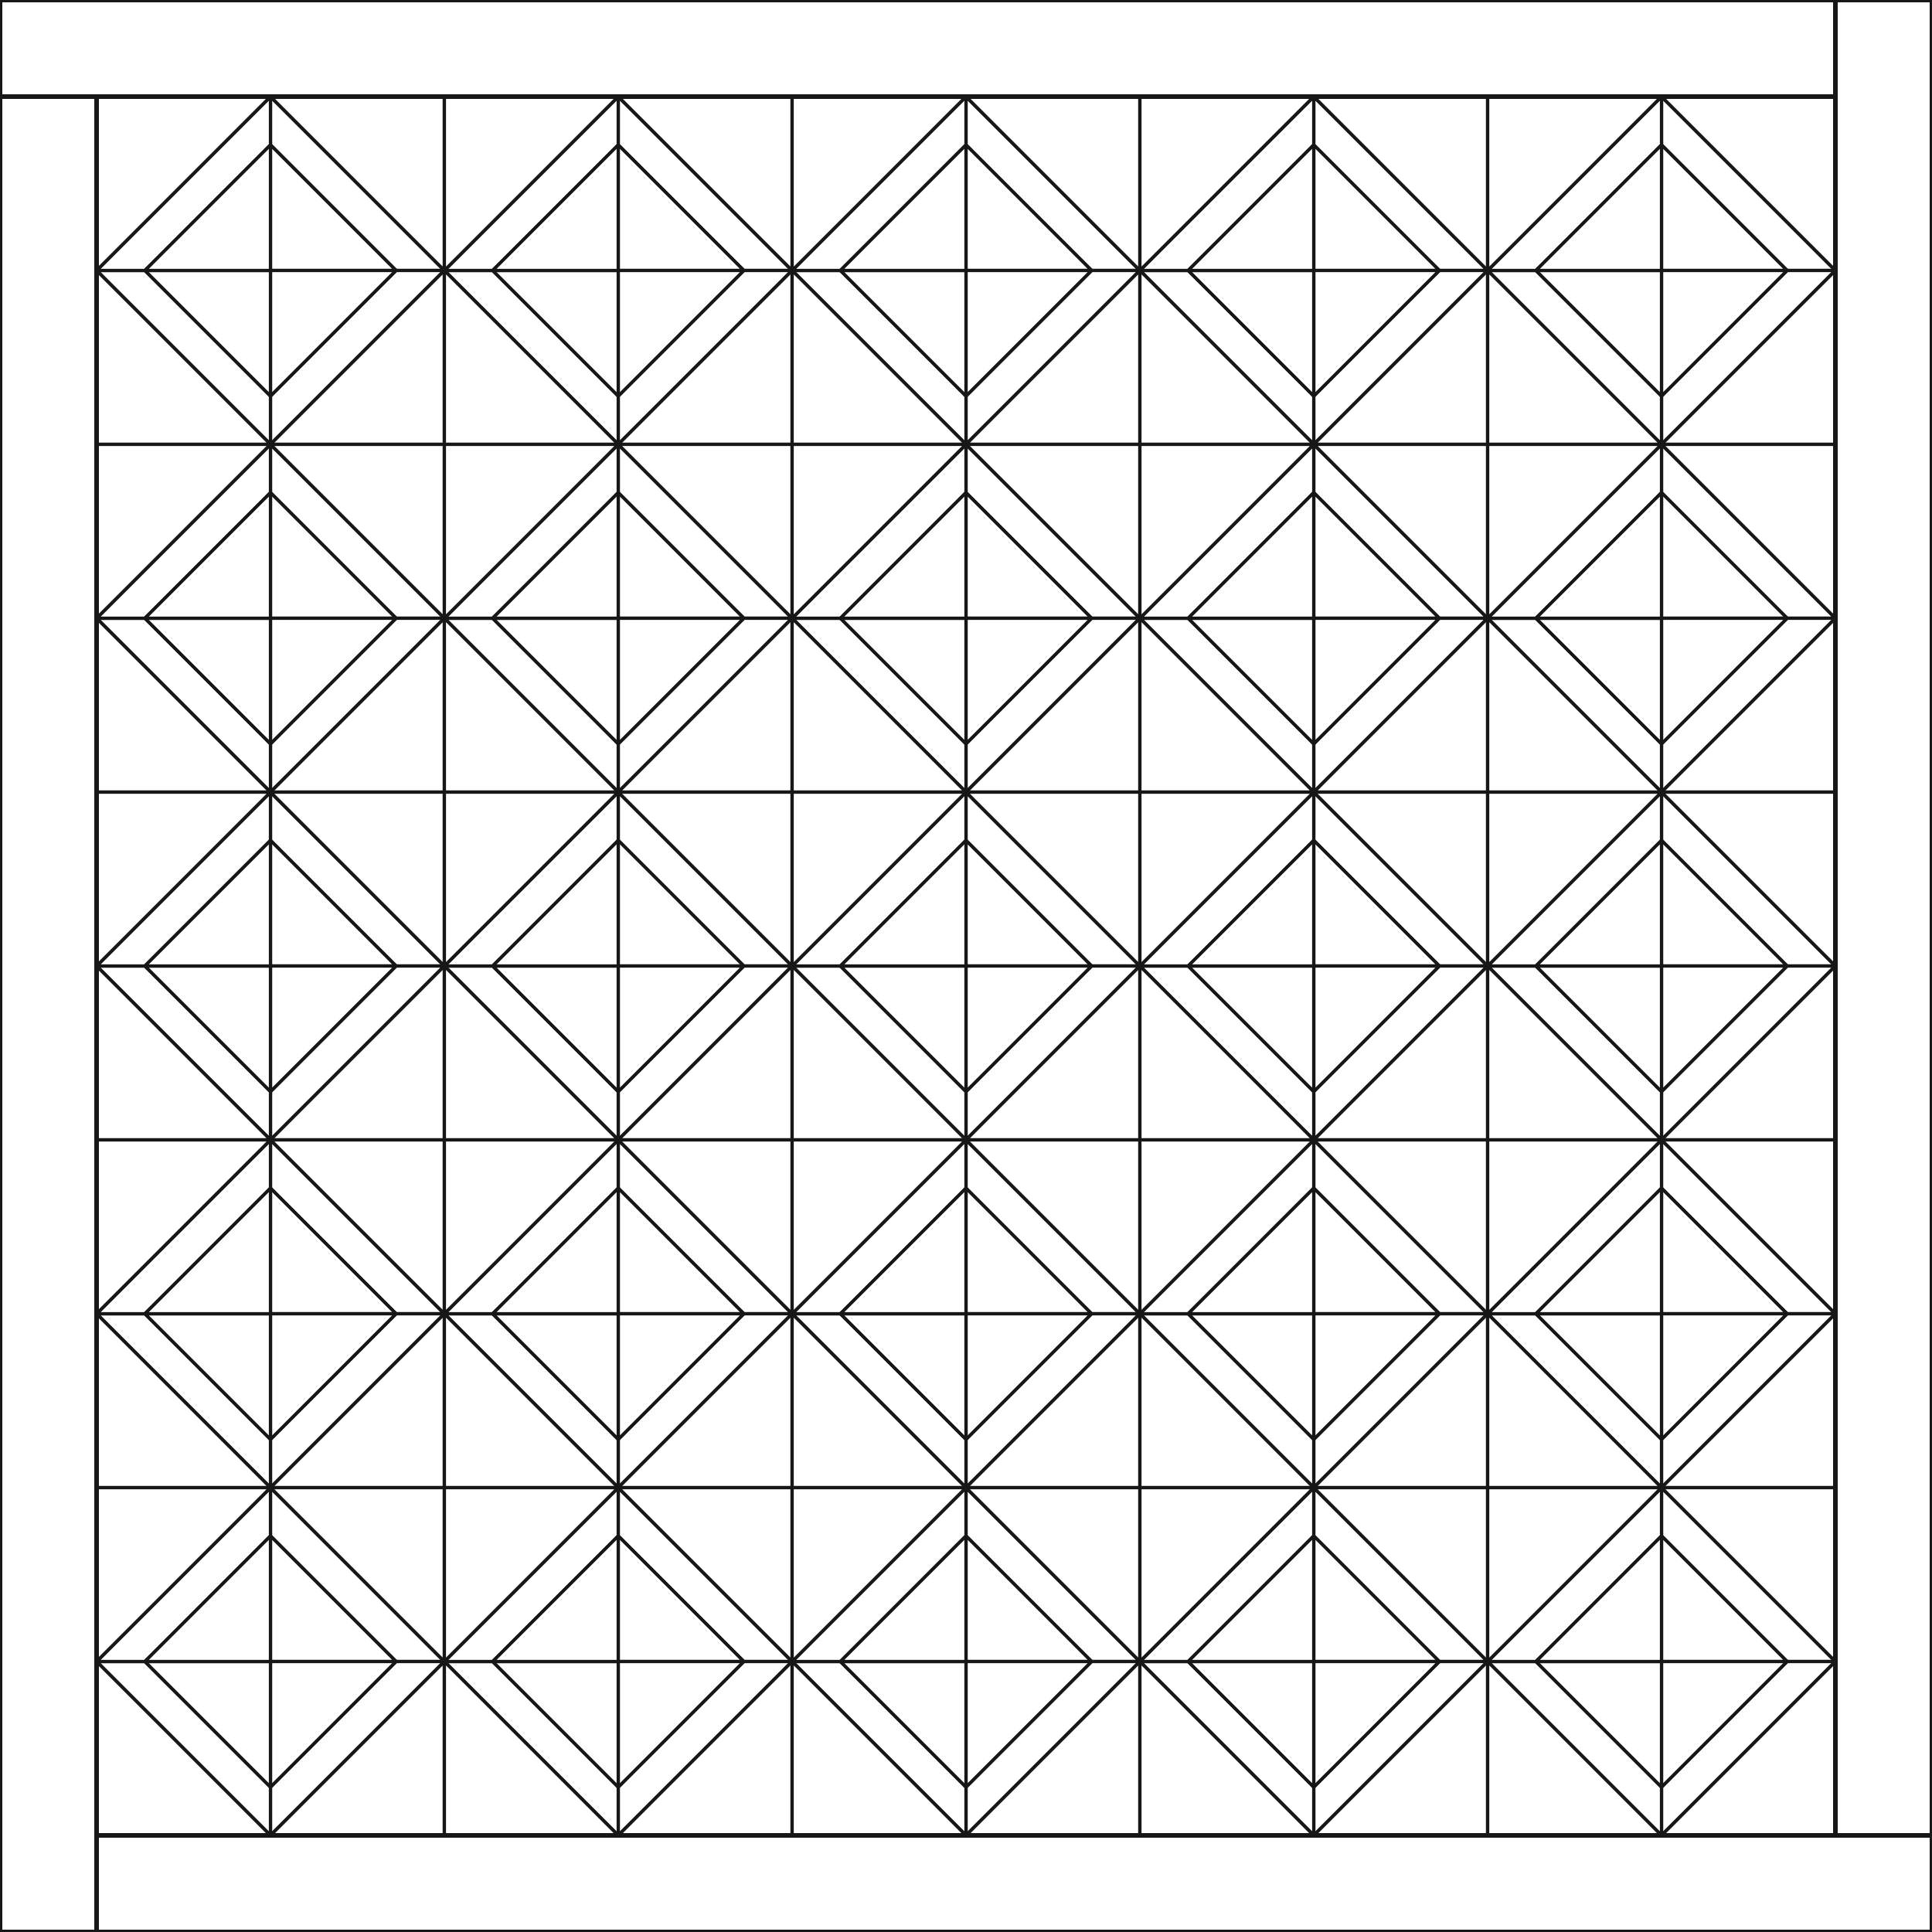
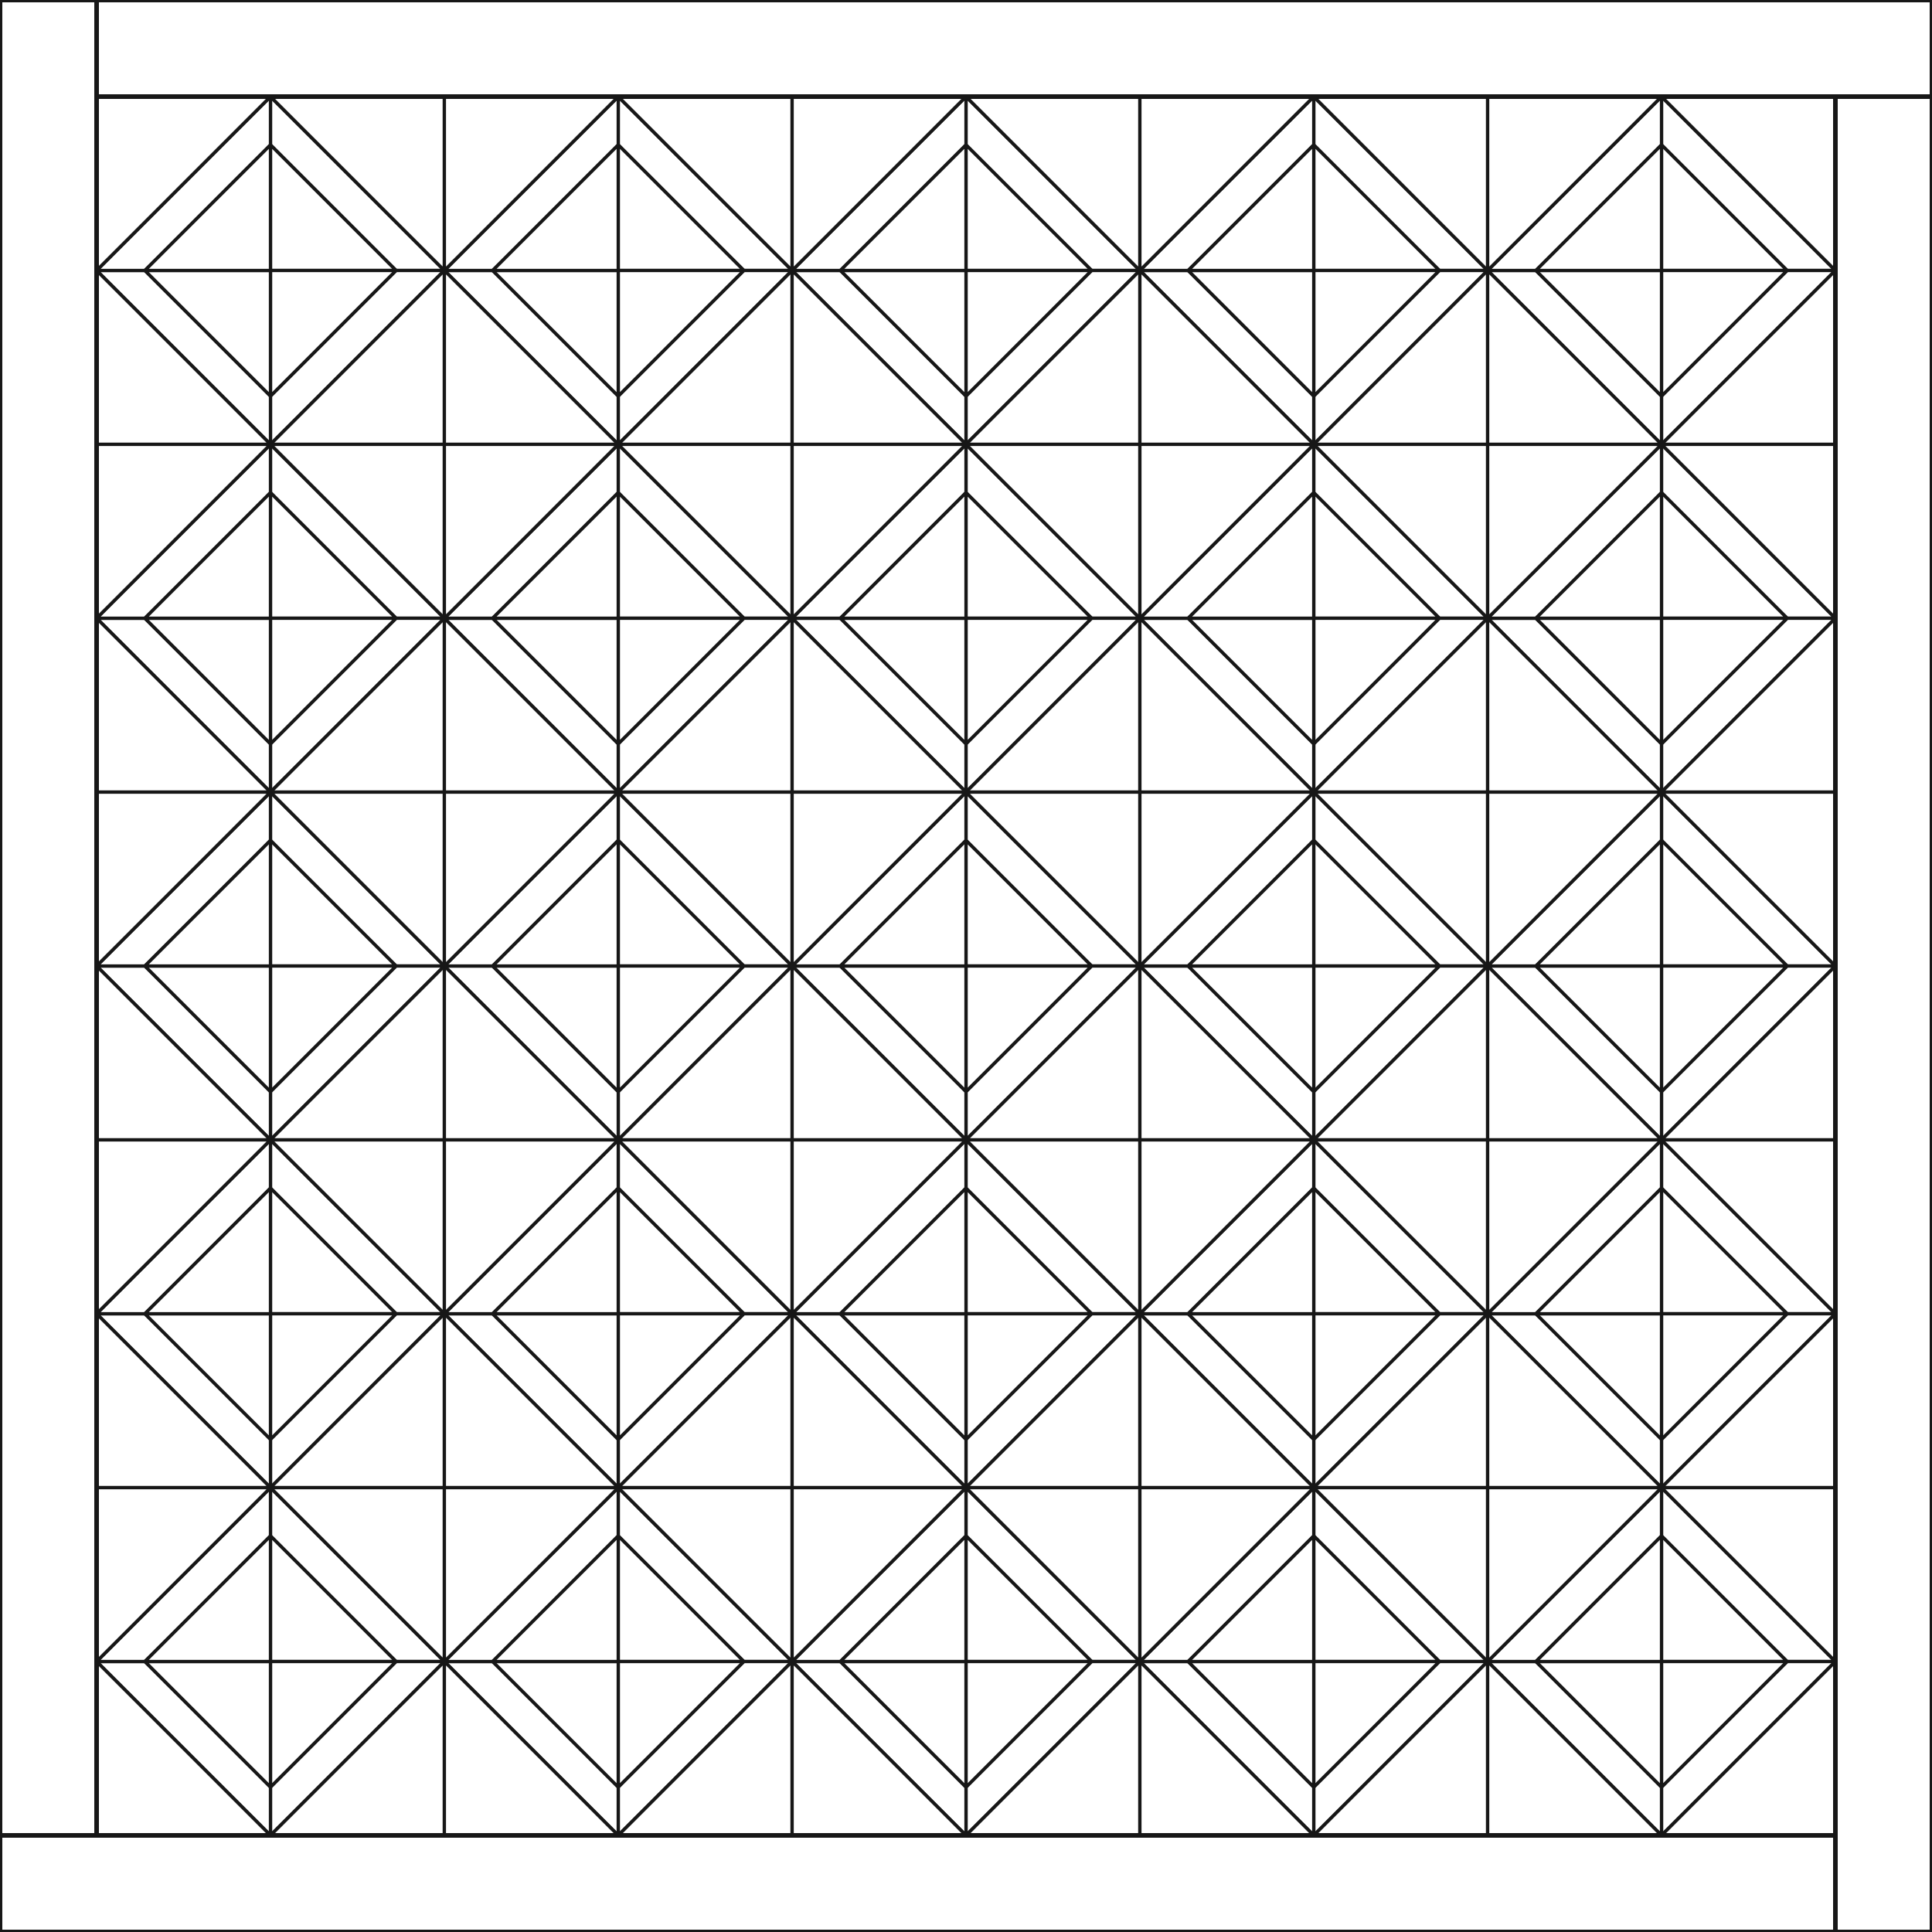
<svg xmlns="http://www.w3.org/2000/svg" width="1000" height="1000" viewBox="0 0 1000 1000" role="img" aria-labelledby="title desc">
  <rect width="1000" height="1000" fill="white" />
  <g fill="white" stroke="#171717" stroke-width="1.7" stroke-linejoin="round">
    <polygon points="140,50 230,140 205,140 140,75" />
    <polygon points="230,140 140,230 140,205 205,140" />
    <polygon points="140,230 50,140 75,140 140,205" />
    <polygon points="50,140 140,50 140,75 75,140" />
    <polygon points="140,140 140,75 205,140" />
    <polygon points="140,140 205,140 140,205" />
    <polygon points="140,140 140,205 75,140" />
    <polygon points="140,140 75,140 140,75" />
    <polygon points="50,50 140,50 50,140" />
    <polygon points="230,50 230,140 140,50" />
    <polygon points="230,230 140,230 230,140" />
    <polygon points="50,230 50,140 140,230" />
    <polygon points="140,230 230,320 205,320 140,255" />
    <polygon points="230,320 140,410 140,385 205,320" />
    <polygon points="140,410 50,320 75,320 140,385" />
    <polygon points="50,320 140,230 140,255 75,320" />
    <polygon points="140,320 140,255 205,320" />
    <polygon points="140,320 205,320 140,385" />
    <polygon points="140,320 140,385 75,320" />
    <polygon points="140,320 75,320 140,255" />
    <polygon points="50,230 140,230 50,320" />
    <polygon points="230,230 230,320 140,230" />
    <polygon points="230,410 140,410 230,320" />
    <polygon points="50,410 50,320 140,410" />
    <polygon points="140,410 230,500 205,500 140,435" />
    <polygon points="230,500 140,590 140,565 205,500" />
    <polygon points="140,590 50,500 75,500 140,565" />
    <polygon points="50,500 140,410 140,435 75,500" />
    <polygon points="140,500 140,435 205,500" />
    <polygon points="140,500 205,500 140,565" />
    <polygon points="140,500 140,565 75,500" />
    <polygon points="140,500 75,500 140,435" />
    <polygon points="50,410 140,410 50,500" />
    <polygon points="230,410 230,500 140,410" />
    <polygon points="230,590 140,590 230,500" />
    <polygon points="50,590 50,500 140,590" />
    <polygon points="140,590 230,680 205,680 140,615" />
    <polygon points="230,680 140,770 140,745 205,680" />
    <polygon points="140,770 50,680 75,680 140,745" />
    <polygon points="50,680 140,590 140,615 75,680" />
    <polygon points="140,680 140,615 205,680" />
    <polygon points="140,680 205,680 140,745" />
    <polygon points="140,680 140,745 75,680" />
    <polygon points="140,680 75,680 140,615" />
    <polygon points="50,590 140,590 50,680" />
    <polygon points="230,590 230,680 140,590" />
    <polygon points="230,770 140,770 230,680" />
    <polygon points="50,770 50,680 140,770" />
    <polygon points="140,770 230,860 205,860 140,795" />
    <polygon points="230,860 140,950 140,925 205,860" />
    <polygon points="140,950 50,860 75,860 140,925" />
    <polygon points="50,860 140,770 140,795 75,860" />
    <polygon points="140,860 140,795 205,860" />
    <polygon points="140,860 205,860 140,925" />
    <polygon points="140,860 140,925 75,860" />
    <polygon points="140,860 75,860 140,795" />
    <polygon points="50,770 140,770 50,860" />
    <polygon points="230,770 230,860 140,770" />
    <polygon points="230,950 140,950 230,860" />
    <polygon points="50,950 50,860 140,950" />
    <polygon points="320,50 410,140 385,140 320,75" />
    <polygon points="410,140 320,230 320,205 385,140" />
    <polygon points="320,230 230,140 255,140 320,205" />
    <polygon points="230,140 320,50 320,75 255,140" />
    <polygon points="320,140 320,75 385,140" />
    <polygon points="320,140 385,140 320,205" />
    <polygon points="320,140 320,205 255,140" />
    <polygon points="320,140 255,140 320,75" />
    <polygon points="230,50 320,50 230,140" />
    <polygon points="410,50 410,140 320,50" />
    <polygon points="410,230 320,230 410,140" />
    <polygon points="230,230 230,140 320,230" />
    <polygon points="320,230 410,320 385,320 320,255" />
    <polygon points="410,320 320,410 320,385 385,320" />
    <polygon points="320,410 230,320 255,320 320,385" />
    <polygon points="230,320 320,230 320,255 255,320" />
    <polygon points="320,320 320,255 385,320" />
    <polygon points="320,320 385,320 320,385" />
    <polygon points="320,320 320,385 255,320" />
    <polygon points="320,320 255,320 320,255" />
    <polygon points="230,230 320,230 230,320" />
    <polygon points="410,230 410,320 320,230" />
    <polygon points="410,410 320,410 410,320" />
    <polygon points="230,410 230,320 320,410" />
    <polygon points="320,410 410,500 385,500 320,435" />
    <polygon points="410,500 320,590 320,565 385,500" />
    <polygon points="320,590 230,500 255,500 320,565" />
    <polygon points="230,500 320,410 320,435 255,500" />
    <polygon points="320,500 320,435 385,500" />
    <polygon points="320,500 385,500 320,565" />
    <polygon points="320,500 320,565 255,500" />
    <polygon points="320,500 255,500 320,435" />
    <polygon points="230,410 320,410 230,500" />
    <polygon points="410,410 410,500 320,410" />
    <polygon points="410,590 320,590 410,500" />
    <polygon points="230,590 230,500 320,590" />
    <polygon points="320,590 410,680 385,680 320,615" />
    <polygon points="410,680 320,770 320,745 385,680" />
    <polygon points="320,770 230,680 255,680 320,745" />
    <polygon points="230,680 320,590 320,615 255,680" />
    <polygon points="320,680 320,615 385,680" />
    <polygon points="320,680 385,680 320,745" />
    <polygon points="320,680 320,745 255,680" />
    <polygon points="320,680 255,680 320,615" />
    <polygon points="230,590 320,590 230,680" />
    <polygon points="410,590 410,680 320,590" />
    <polygon points="410,770 320,770 410,680" />
    <polygon points="230,770 230,680 320,770" />
    <polygon points="320,770 410,860 385,860 320,795" />
    <polygon points="410,860 320,950 320,925 385,860" />
    <polygon points="320,950 230,860 255,860 320,925" />
    <polygon points="230,860 320,770 320,795 255,860" />
    <polygon points="320,860 320,795 385,860" />
    <polygon points="320,860 385,860 320,925" />
    <polygon points="320,860 320,925 255,860" />
    <polygon points="320,860 255,860 320,795" />
    <polygon points="230,770 320,770 230,860" />
    <polygon points="410,770 410,860 320,770" />
    <polygon points="410,950 320,950 410,860" />
    <polygon points="230,950 230,860 320,950" />
    <polygon points="500,50 590,140 565,140 500,75" />
    <polygon points="590,140 500,230 500,205 565,140" />
    <polygon points="500,230 410,140 435,140 500,205" />
    <polygon points="410,140 500,50 500,75 435,140" />
    <polygon points="500,140 500,75 565,140" />
    <polygon points="500,140 565,140 500,205" />
    <polygon points="500,140 500,205 435,140" />
    <polygon points="500,140 435,140 500,75" />
    <polygon points="410,50 500,50 410,140" />
    <polygon points="590,50 590,140 500,50" />
    <polygon points="590,230 500,230 590,140" />
    <polygon points="410,230 410,140 500,230" />
    <polygon points="500,230 590,320 565,320 500,255" />
    <polygon points="590,320 500,410 500,385 565,320" />
    <polygon points="500,410 410,320 435,320 500,385" />
    <polygon points="410,320 500,230 500,255 435,320" />
    <polygon points="500,320 500,255 565,320" />
    <polygon points="500,320 565,320 500,385" />
    <polygon points="500,320 500,385 435,320" />
    <polygon points="500,320 435,320 500,255" />
    <polygon points="410,230 500,230 410,320" />
    <polygon points="590,230 590,320 500,230" />
    <polygon points="590,410 500,410 590,320" />
    <polygon points="410,410 410,320 500,410" />
    <polygon points="500,410 590,500 565,500 500,435" />
    <polygon points="590,500 500,590 500,565 565,500" />
    <polygon points="500,590 410,500 435,500 500,565" />
    <polygon points="410,500 500,410 500,435 435,500" />
    <polygon points="500,500 500,435 565,500" />
    <polygon points="500,500 565,500 500,565" />
    <polygon points="500,500 500,565 435,500" />
    <polygon points="500,500 435,500 500,435" />
    <polygon points="410,410 500,410 410,500" />
    <polygon points="590,410 590,500 500,410" />
    <polygon points="590,590 500,590 590,500" />
    <polygon points="410,590 410,500 500,590" />
    <polygon points="500,590 590,680 565,680 500,615" />
    <polygon points="590,680 500,770 500,745 565,680" />
    <polygon points="500,770 410,680 435,680 500,745" />
    <polygon points="410,680 500,590 500,615 435,680" />
    <polygon points="500,680 500,615 565,680" />
    <polygon points="500,680 565,680 500,745" />
    <polygon points="500,680 500,745 435,680" />
    <polygon points="500,680 435,680 500,615" />
    <polygon points="410,590 500,590 410,680" />
    <polygon points="590,590 590,680 500,590" />
    <polygon points="590,770 500,770 590,680" />
    <polygon points="410,770 410,680 500,770" />
    <polygon points="500,770 590,860 565,860 500,795" />
    <polygon points="590,860 500,950 500,925 565,860" />
    <polygon points="500,950 410,860 435,860 500,925" />
    <polygon points="410,860 500,770 500,795 435,860" />
    <polygon points="500,860 500,795 565,860" />
    <polygon points="500,860 565,860 500,925" />
    <polygon points="500,860 500,925 435,860" />
    <polygon points="500,860 435,860 500,795" />
    <polygon points="410,770 500,770 410,860" />
    <polygon points="590,770 590,860 500,770" />
    <polygon points="590,950 500,950 590,860" />
    <polygon points="410,950 410,860 500,950" />
    <polygon points="680,50 770,140 745,140 680,75" />
    <polygon points="770,140 680,230 680,205 745,140" />
    <polygon points="680,230 590,140 615,140 680,205" />
    <polygon points="590,140 680,50 680,75 615,140" />
    <polygon points="680,140 680,75 745,140" />
    <polygon points="680,140 745,140 680,205" />
    <polygon points="680,140 680,205 615,140" />
    <polygon points="680,140 615,140 680,75" />
    <polygon points="590,50 680,50 590,140" />
    <polygon points="770,50 770,140 680,50" />
    <polygon points="770,230 680,230 770,140" />
    <polygon points="590,230 590,140 680,230" />
    <polygon points="680,230 770,320 745,320 680,255" />
    <polygon points="770,320 680,410 680,385 745,320" />
    <polygon points="680,410 590,320 615,320 680,385" />
    <polygon points="590,320 680,230 680,255 615,320" />
    <polygon points="680,320 680,255 745,320" />
    <polygon points="680,320 745,320 680,385" />
    <polygon points="680,320 680,385 615,320" />
    <polygon points="680,320 615,320 680,255" />
    <polygon points="590,230 680,230 590,320" />
    <polygon points="770,230 770,320 680,230" />
    <polygon points="770,410 680,410 770,320" />
    <polygon points="590,410 590,320 680,410" />
    <polygon points="680,410 770,500 745,500 680,435" />
    <polygon points="770,500 680,590 680,565 745,500" />
    <polygon points="680,590 590,500 615,500 680,565" />
    <polygon points="590,500 680,410 680,435 615,500" />
    <polygon points="680,500 680,435 745,500" />
    <polygon points="680,500 745,500 680,565" />
    <polygon points="680,500 680,565 615,500" />
    <polygon points="680,500 615,500 680,435" />
    <polygon points="590,410 680,410 590,500" />
    <polygon points="770,410 770,500 680,410" />
    <polygon points="770,590 680,590 770,500" />
    <polygon points="590,590 590,500 680,590" />
    <polygon points="680,590 770,680 745,680 680,615" />
    <polygon points="770,680 680,770 680,745 745,680" />
    <polygon points="680,770 590,680 615,680 680,745" />
    <polygon points="590,680 680,590 680,615 615,680" />
    <polygon points="680,680 680,615 745,680" />
    <polygon points="680,680 745,680 680,745" />
    <polygon points="680,680 680,745 615,680" />
    <polygon points="680,680 615,680 680,615" />
    <polygon points="590,590 680,590 590,680" />
    <polygon points="770,590 770,680 680,590" />
    <polygon points="770,770 680,770 770,680" />
    <polygon points="590,770 590,680 680,770" />
    <polygon points="680,770 770,860 745,860 680,795" />
    <polygon points="770,860 680,950 680,925 745,860" />
    <polygon points="680,950 590,860 615,860 680,925" />
    <polygon points="590,860 680,770 680,795 615,860" />
    <polygon points="680,860 680,795 745,860" />
    <polygon points="680,860 745,860 680,925" />
    <polygon points="680,860 680,925 615,860" />
    <polygon points="680,860 615,860 680,795" />
    <polygon points="590,770 680,770 590,860" />
    <polygon points="770,770 770,860 680,770" />
    <polygon points="770,950 680,950 770,860" />
    <polygon points="590,950 590,860 680,950" />
    <polygon points="860,50 950,140 925,140 860,75" />
    <polygon points="950,140 860,230 860,205 925,140" />
    <polygon points="860,230 770,140 795,140 860,205" />
    <polygon points="770,140 860,50 860,75 795,140" />
    <polygon points="860,140 860,75 925,140" />
    <polygon points="860,140 925,140 860,205" />
    <polygon points="860,140 860,205 795,140" />
    <polygon points="860,140 795,140 860,75" />
    <polygon points="770,50 860,50 770,140" />
    <polygon points="950,50 950,140 860,50" />
    <polygon points="950,230 860,230 950,140" />
    <polygon points="770,230 770,140 860,230" />
    <polygon points="860,230 950,320 925,320 860,255" />
    <polygon points="950,320 860,410 860,385 925,320" />
    <polygon points="860,410 770,320 795,320 860,385" />
    <polygon points="770,320 860,230 860,255 795,320" />
    <polygon points="860,320 860,255 925,320" />
    <polygon points="860,320 925,320 860,385" />
    <polygon points="860,320 860,385 795,320" />
    <polygon points="860,320 795,320 860,255" />
    <polygon points="770,230 860,230 770,320" />
    <polygon points="950,230 950,320 860,230" />
    <polygon points="950,410 860,410 950,320" />
    <polygon points="770,410 770,320 860,410" />
    <polygon points="860,410 950,500 925,500 860,435" />
    <polygon points="950,500 860,590 860,565 925,500" />
    <polygon points="860,590 770,500 795,500 860,565" />
    <polygon points="770,500 860,410 860,435 795,500" />
    <polygon points="860,500 860,435 925,500" />
    <polygon points="860,500 925,500 860,565" />
    <polygon points="860,500 860,565 795,500" />
    <polygon points="860,500 795,500 860,435" />
    <polygon points="770,410 860,410 770,500" />
    <polygon points="950,410 950,500 860,410" />
    <polygon points="950,590 860,590 950,500" />
    <polygon points="770,590 770,500 860,590" />
    <polygon points="860,590 950,680 925,680 860,615" />
    <polygon points="950,680 860,770 860,745 925,680" />
    <polygon points="860,770 770,680 795,680 860,745" />
    <polygon points="770,680 860,590 860,615 795,680" />
    <polygon points="860,680 860,615 925,680" />
    <polygon points="860,680 925,680 860,745" />
    <polygon points="860,680 860,745 795,680" />
    <polygon points="860,680 795,680 860,615" />
    <polygon points="770,590 860,590 770,680" />
    <polygon points="950,590 950,680 860,590" />
    <polygon points="950,770 860,770 950,680" />
    <polygon points="770,770 770,680 860,770" />
    <polygon points="860,770 950,860 925,860 860,795" />
    <polygon points="950,860 860,950 860,925 925,860" />
    <polygon points="860,950 770,860 795,860 860,925" />
    <polygon points="770,860 860,770 860,795 795,860" />
    <polygon points="860,860 860,795 925,860" />
    <polygon points="860,860 925,860 860,925" />
    <polygon points="860,860 860,925 795,860" />
    <polygon points="860,860 795,860 860,795" />
    <polygon points="770,770 860,770 770,860" />
    <polygon points="950,770 950,860 860,770" />
    <polygon points="950,950 860,950 950,860" />
    <polygon points="770,950 770,860 860,950" />
  </g>
  <g fill="none" stroke="#171717" stroke-width="3" />
  <g fill="white" stroke="#171717" stroke-width="2.4">
-     <path d="M0 0H950V50H0Z" />
-     <path d="M950 0H1000V950H950Z" />
-     <path d="M50 950H1000V1000H50Z" />
-     <path d="M0 50H50V1000H0Z" />
+     <path d="M50 0H1000V50H50Z" />
+     <path d="M950 50H1000V1000H950Z" />
+     <path d="M0 950H950V1000H0Z" />
+     <path d="M0 0H50V950H0Z" />
  </g>
</svg>
